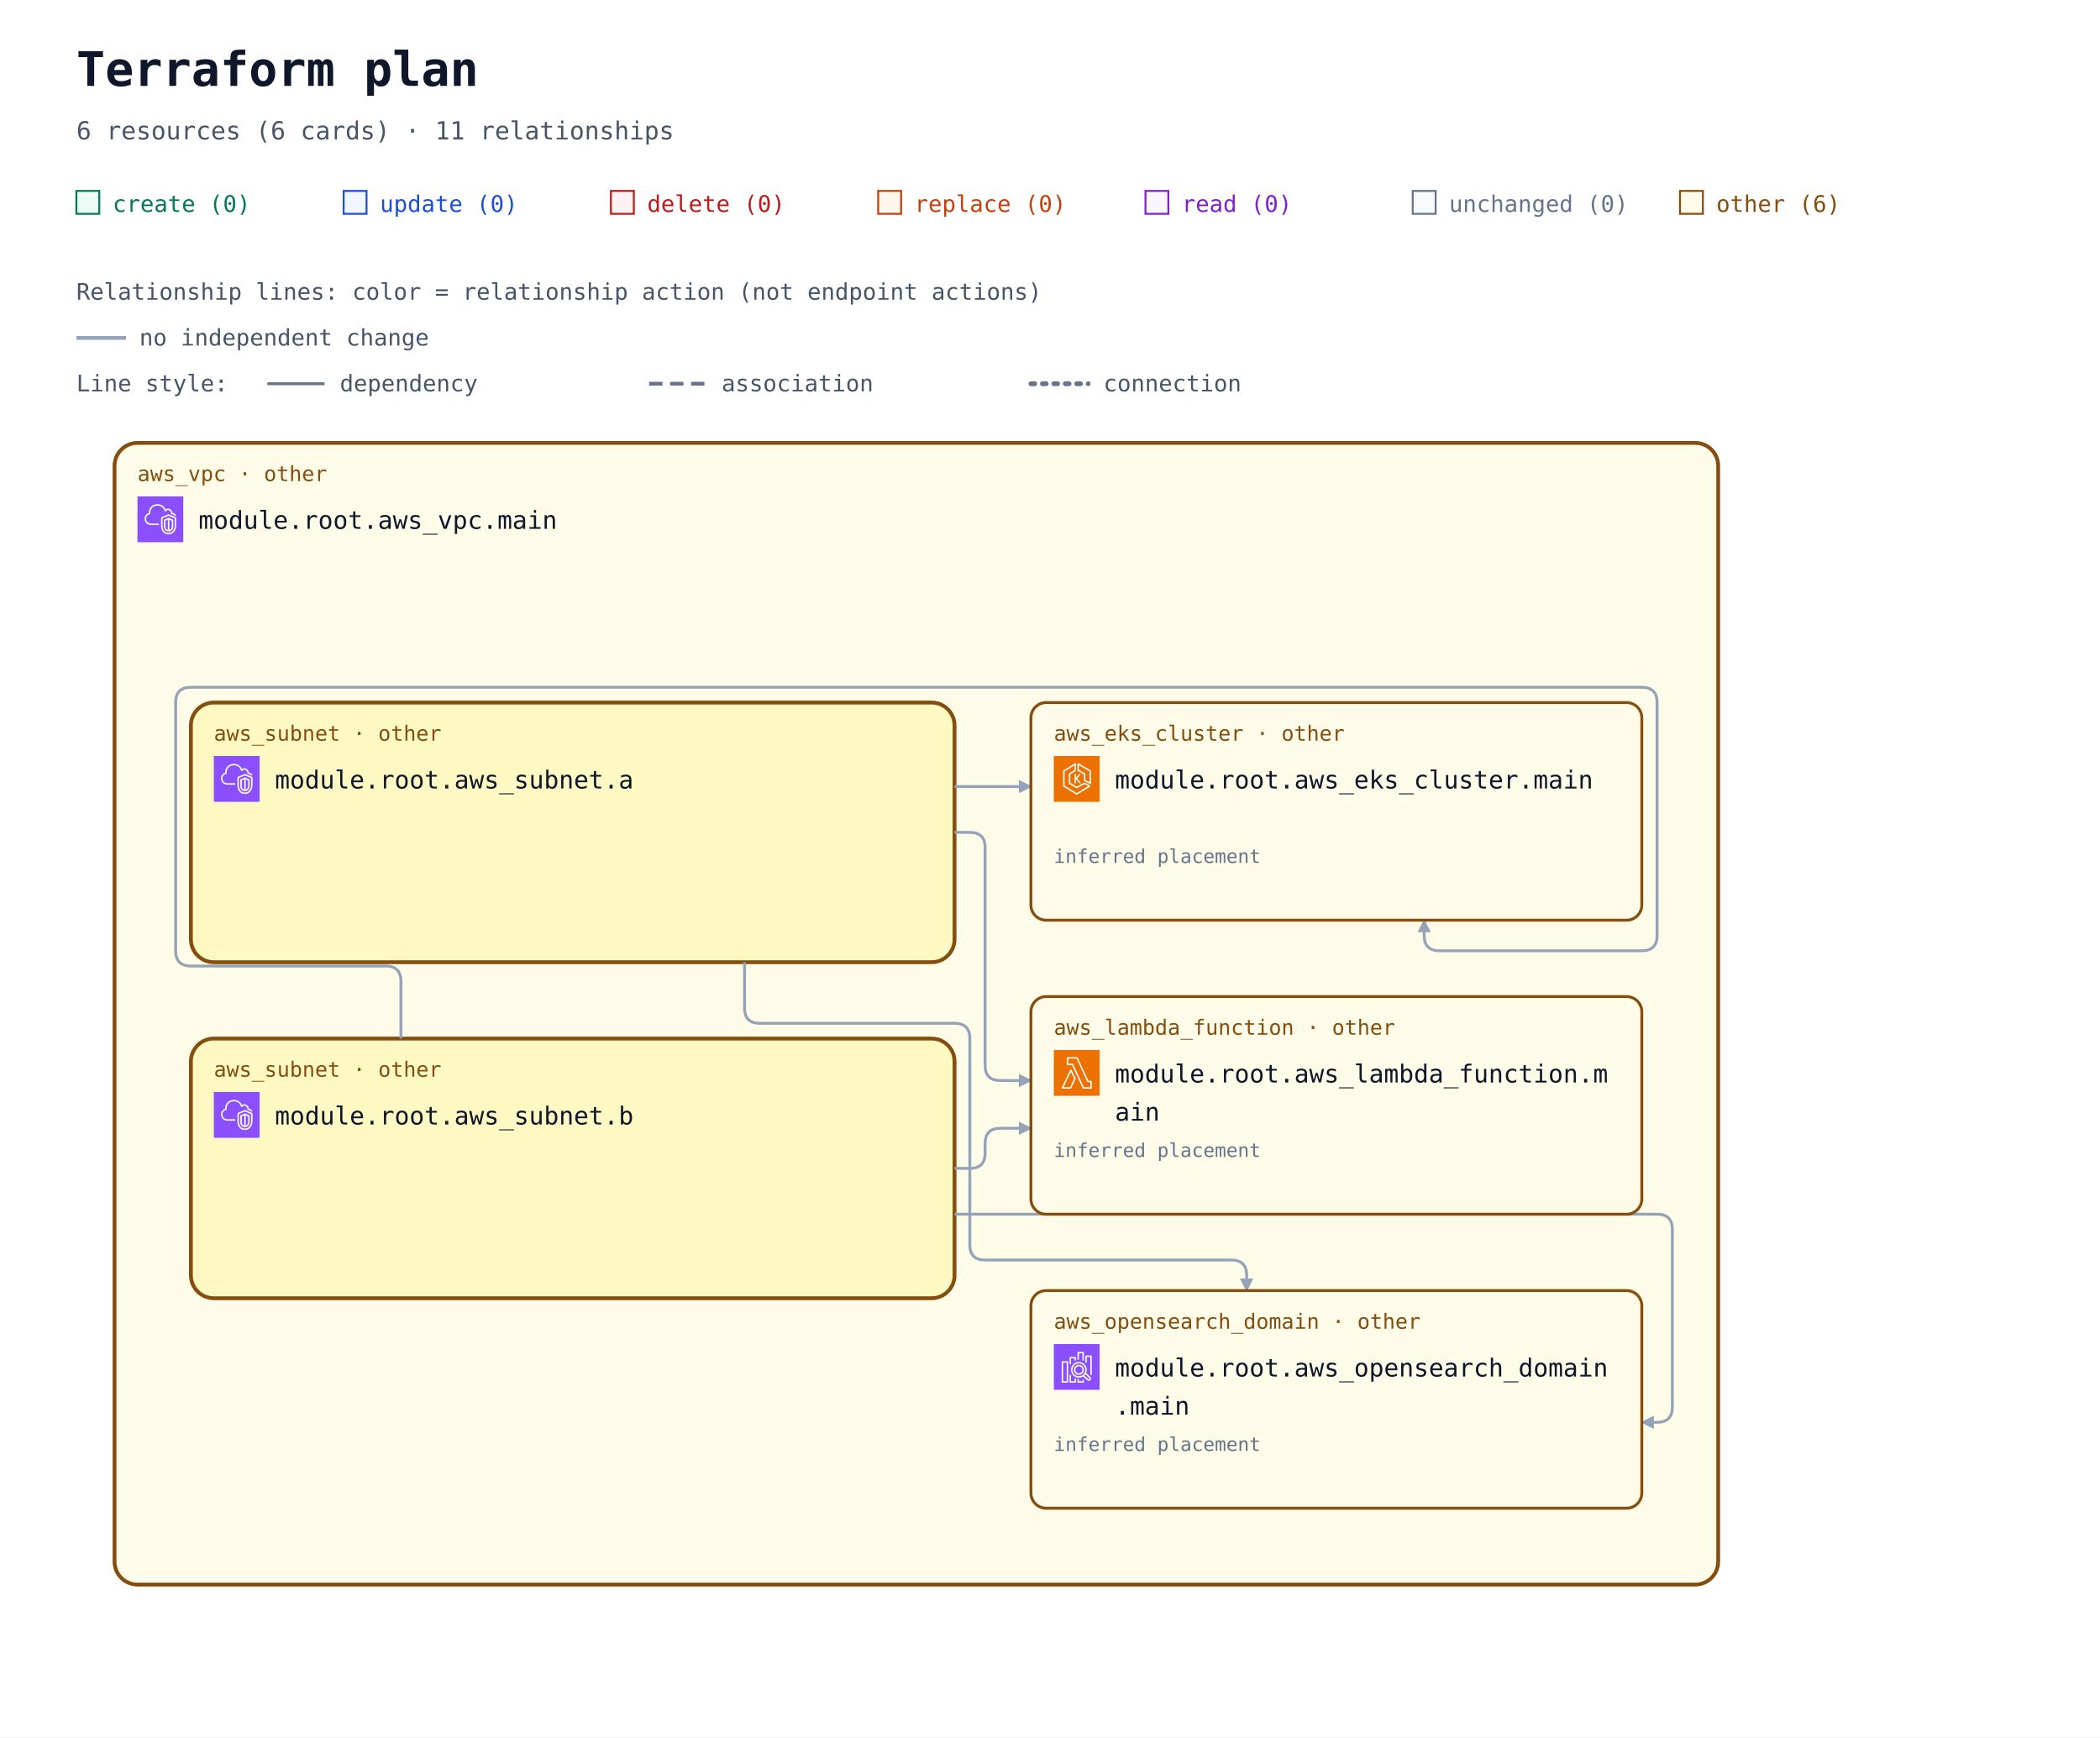
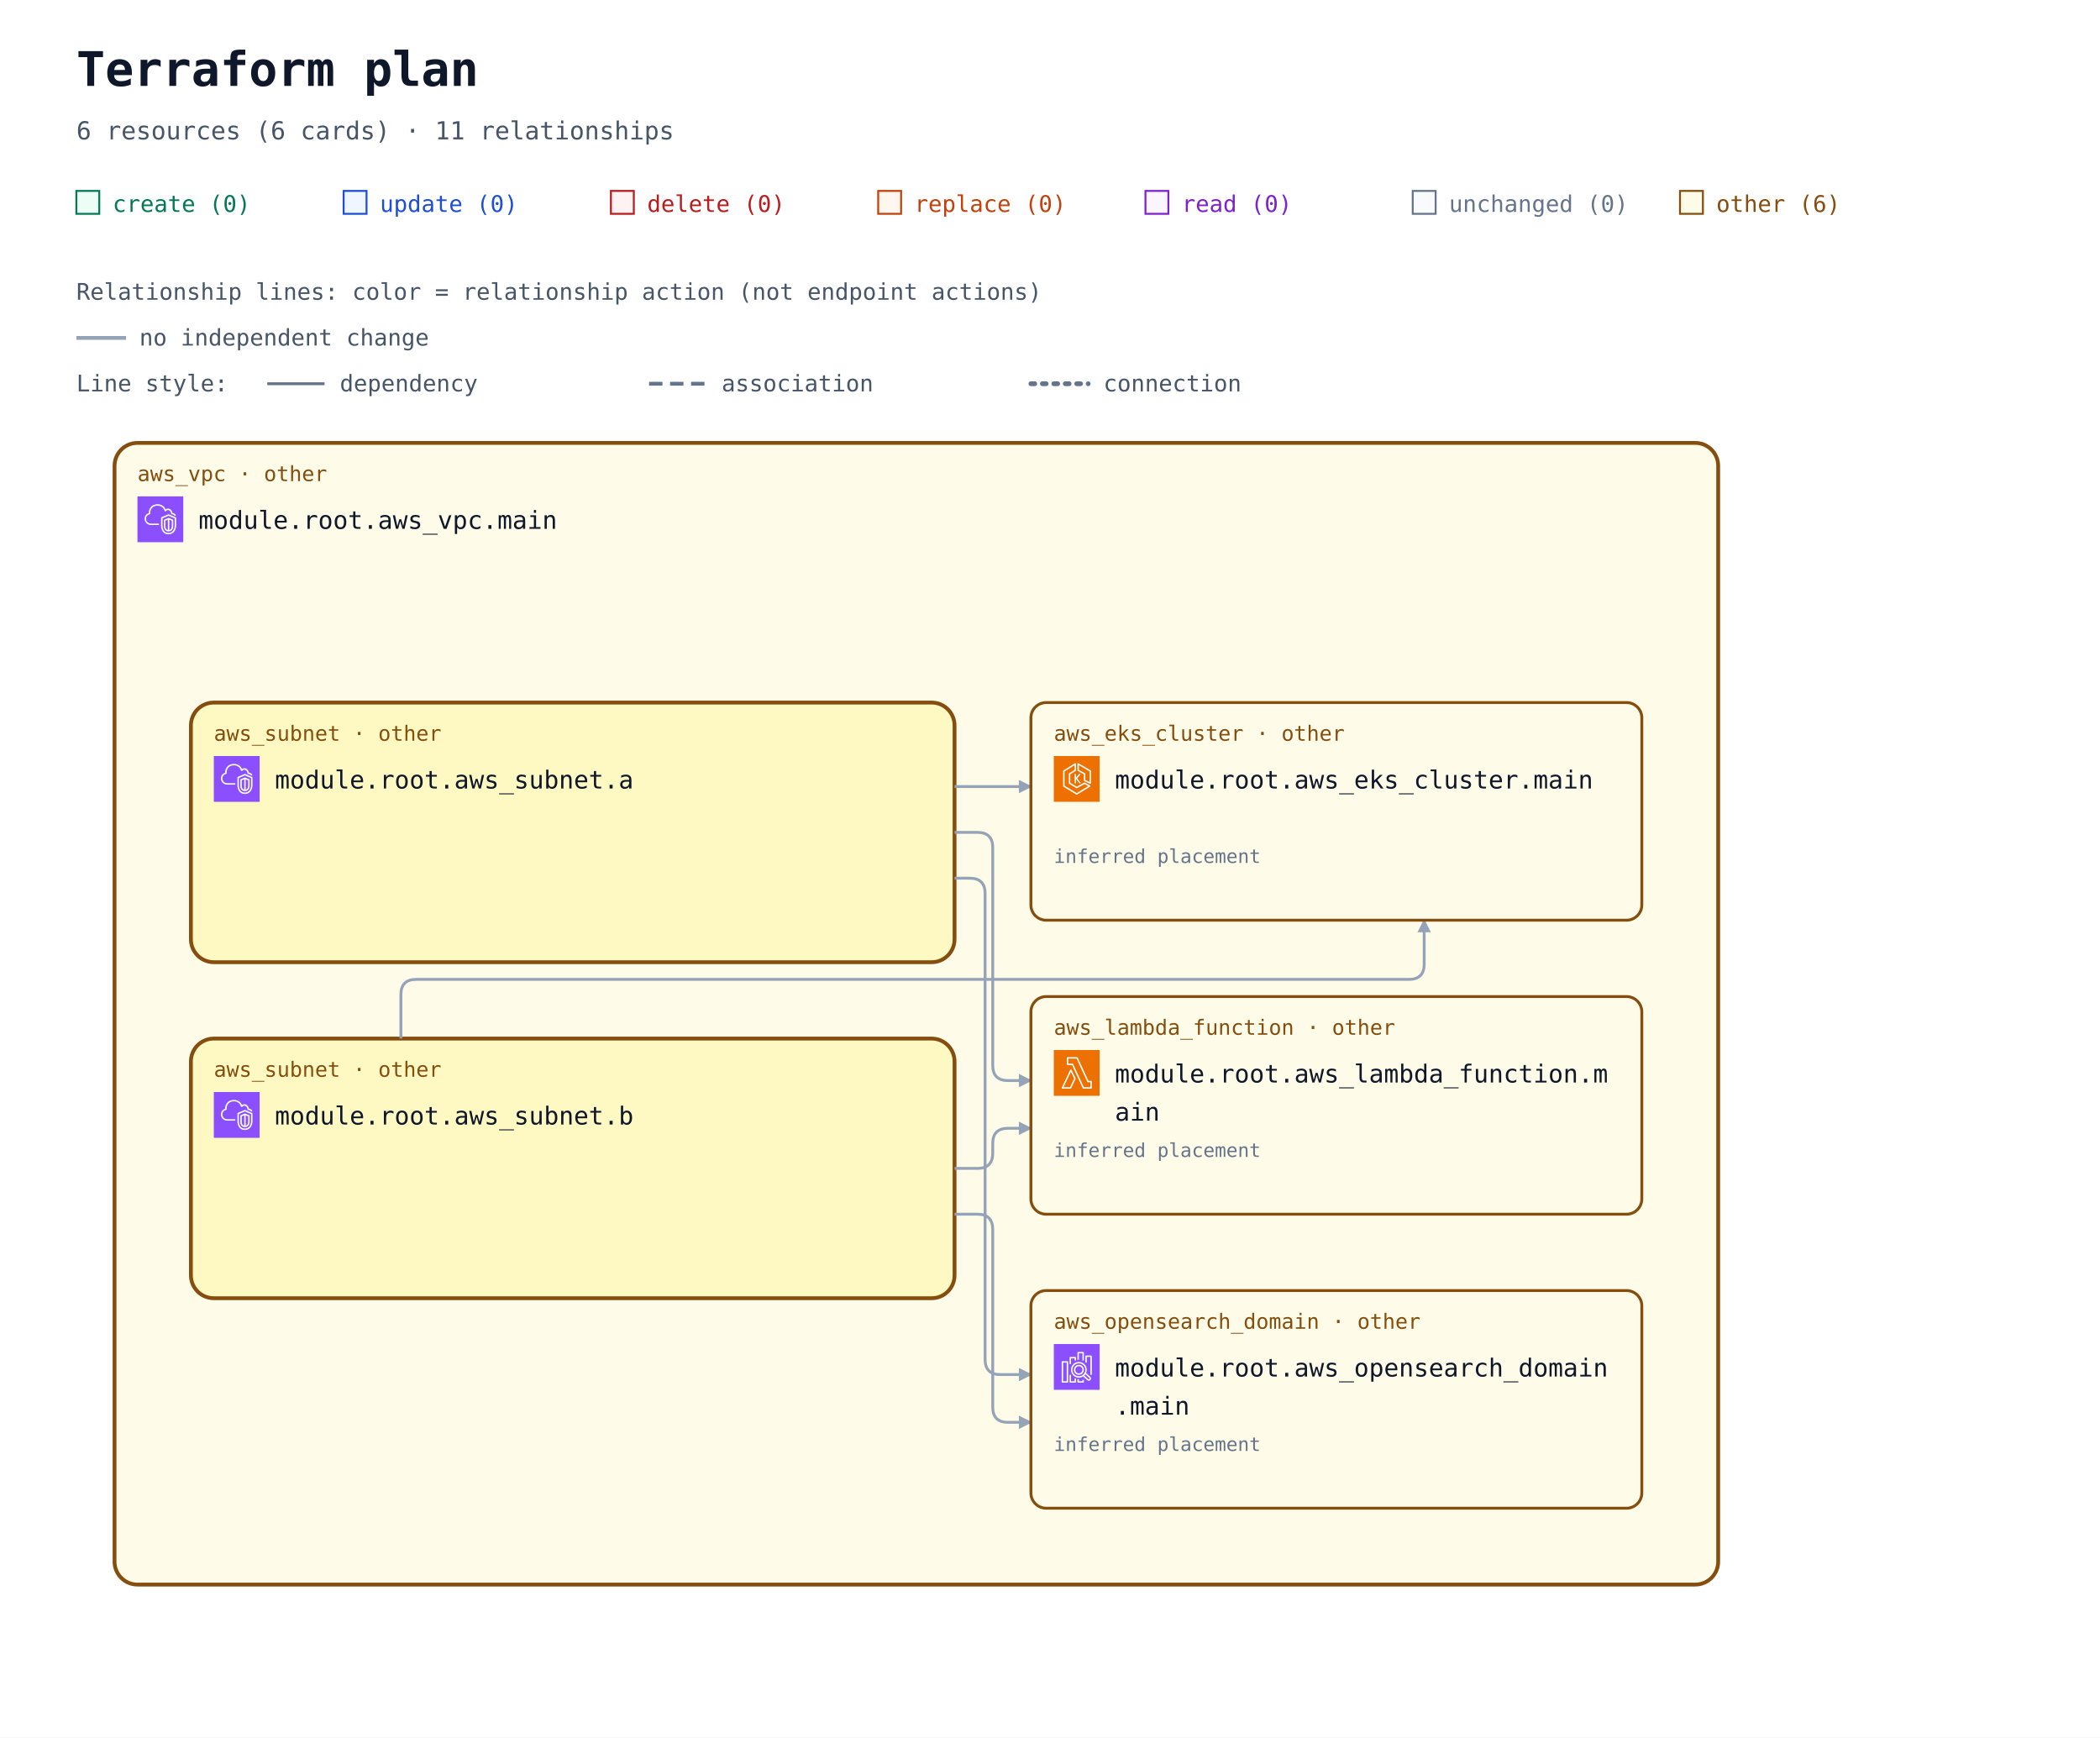
<svg xmlns="http://www.w3.org/2000/svg" width="1100" height="910" viewBox="0 0 1100 910" role="img" aria-labelledby="title description">
  <defs>
    <marker id="arrow" viewBox="0 0 10 10" refX="9" refY="5" markerWidth="7" markerHeight="7" markerUnits="userSpaceOnUse" orient="auto-start-reverse">
      <path d="M 0 0 L 10 5 L 0 10 z" fill="#94a3b8" />
    </marker>
    <symbol id="planorama-icon-aws-eks" viewBox="0 0 64 64">
      <g>
        <g id="planorama-icon-aws-eks-local-49636f6e2d4172636869746563747572652f34382f417263685f416d617a6f6e2d456c61737469632d4b756265726e657465732d536572766963655f3438" stroke="none" stroke-width="1" fill="none" fill-rule="evenodd">
          <g id="planorama-icon-aws-eks-local-49636f6e2d4172636869746563747572652d42472f34382f436f6d70757465" fill="#ED7100">
            <rect id="planorama-icon-aws-eks-local-52656374616e676c65" x="0" y="0" width="64" height="64" />
          </g>
          <path d="M37.708,25 L32.65,31.34 L37.967,38.021 L35.752,38.021 L31,32 L31,38 L29,38 L29,25 L31,25 L31,30.241 L35.463,25 L37.708,25 Z M50,36.382 L44,33.382 L44,25 C44,24.637 43.803,24.302 43.485,24.126 L35,19.412 L35,12.75 L50,21.572 L50,36.382 Z M51.507,20.138 L34.507,10.139 C34.199,9.958 33.815,9.955 33.504,10.133 C33.192,10.311 33,10.642 33,11.001 L33,20 C33,20.363 33.197,20.698 33.515,20.874 L42,25.588 L42,34 C42,34.379 42.214,34.725 42.553,34.895 L50.553,38.895 C50.694,38.965 50.847,39 51,39 C51.183,39 51.365,38.95 51.525,38.851 C51.82,38.668 52,38.347 52,38 L52,21 C52,20.646 51.812,20.318 51.507,20.138 L51.507,20.138 Z M32,51.828 L15,41.439 L15,21.554 L29,12.805 L29,19.446 L21.47,24.152 C21.178,24.335 21,24.655 21,25 L21,38 C21,38.351 21.185,38.677 21.485,38.857 L31.485,44.857 C31.789,45.04 32.167,45.048 32.479,44.878 L42.988,39.146 L48.035,42.029 L32,51.828 Z M50.496,41.132 L43.496,37.132 C43.194,36.959 42.825,36.956 42.521,37.122 L32.023,42.848 L23,37.434 L23,25.554 L30.53,20.848 C30.822,20.665 31,20.345 31,20 L31,11.001 C31,10.637 30.803,10.303 30.484,10.126 C30.168,9.949 29.778,9.96 29.47,10.153 L13.47,20.152 C13.178,20.335 13,20.655 13,21 L13,42 C13,42.348 13.182,42.671 13.479,42.854 L31.479,53.854 C31.639,53.951 31.819,54 32,54 C32.181,54 32.361,53.951 32.521,53.854 L50.521,42.854 C50.823,42.669 51.005,42.339 51,41.985 C50.995,41.632 50.803,41.307 50.496,41.132 L50.496,41.132 Z" id="planorama-icon-aws-eks-local-416d617a6f6e2d456c61737469632d4b756265726e657465732d536572766963655f49636f6e5f34385f5371756964" fill="#FFFFFF" />
        </g>
      </g>
    </symbol>
    <symbol id="planorama-icon-aws-lambda" viewBox="0 0 64 64">
      <g>
        <g id="planorama-icon-aws-lambda-local-49636f6e2d4172636869746563747572652f34382f417263685f4157532d4c616d6264615f3438" stroke="none" stroke-width="1" fill="none" fill-rule="evenodd">
          <g id="planorama-icon-aws-lambda-local-49636f6e2d4172636869746563747572652d42472f34382f436f6d70757465" fill="#ED7100">
            <rect id="planorama-icon-aws-lambda-local-52656374616e676c65" x="0" y="0" width="64" height="64" />
          </g>
          <path d="M22.679,52 L13.574,52 L23.838,30.41 L28.4,39.861 L22.679,52 Z M24.727,27.667 C24.561,27.321 24.212,27.103 23.831,27.103 L23.828,27.103 C23.445,27.104 23.097,27.325 22.932,27.672 L11.097,52.569 C10.95,52.879 10.971,53.243 11.154,53.534 C11.335,53.824 11.654,54 11.996,54 L23.31,54 C23.695,54 24.045,53.777 24.21,53.428 L30.404,40.284 C30.533,40.01 30.532,39.692 30.399,39.42 L24.727,27.667 Z M51.008,52 L41.986,52 L26.955,19.578 C26.791,19.226 26.439,19 26.052,19 L20.128,19 L20.135,12 L31.815,12 L46.775,44.42 C46.938,44.774 47.291,45 47.679,45 L51.008,45 L51.008,52 Z M52.004,43 L48.314,43 L33.354,10.58 C33.191,10.226 32.838,10 32.451,10 L19.14,10 C18.591,10 18.145,10.447 18.144,10.999 L18.136,19.999 C18.136,20.265 18.241,20.519 18.427,20.707 C18.614,20.895 18.867,21 19.131,21 L25.417,21 L40.448,53.422 C40.611,53.774 40.963,54 41.35,54 L52.004,54 C52.555,54 53,53.552 53,53 L53,44 C53,43.448 52.555,43 52.004,43 L52.004,43 Z" id="planorama-icon-aws-lambda-local-4157532d4c616d6264615f49636f6e5f34385f5371756964" fill="#FFFFFF" />
        </g>
      </g>
    </symbol>
    <symbol id="planorama-icon-aws-search" viewBox="0 0 64 64">
      <g>
        <g id="planorama-icon-aws-search-local-49636f6e2d4172636869746563747572652f34382f417263685f416d617a6f6e2d4f70656e5365617263682d536572766963655f3438" stroke="none" stroke-width="1" fill="none" fill-rule="evenodd">
          <g id="planorama-icon-aws-search-local-49636f6e2d4172636869746563747572652d42472f34382f416e616c7974696373" fill="#8C4FFF">
            <rect id="planorama-icon-aws-search-local-52656374616e676c65" x="0" y="0" width="64" height="64" />
          </g>
          <path d="M35,41 C32.243,41 30,38.757 30,36 C30,33.243 32.243,31 35,31 C37.757,31 40,33.243 40,36 C40,38.757 37.757,41 35,41 L35,41 Z M35,29 C31.141,29 28,32.14 28,36 C28,39.86 31.141,43 35,43 C38.859,43 42,39.86 42,36 C42,32.14 38.859,29 35,29 L35,29 Z M49.71,48.919 C49.291,49.384 48.569,49.42 48.106,49.004 L42.543,43.985 C43.093,43.466 43.591,42.894 44.024,42.271 L49.625,47.316 C50.089,47.736 50.127,48.457 49.71,48.919 L49.71,48.919 Z M26,36 C26,31.038 30.037,27 35,27 C39.963,27 44,31.038 44,36 C44,40.962 39.963,45 35,45 C30.037,45 26,40.962 26,36 L26,36 Z M45.033,40.488 C45.649,39.116 46,37.6 46,36 C46,29.935 41.065,25 35,25 C28.935,25 24,29.935 24,36 C24,42.065 28.935,47 35,47 C37.191,47 39.23,46.349 40.947,45.24 L46.769,50.491 C47.366,51.027 48.116,51.292 48.863,51.292 C49.722,51.292 50.577,50.943 51.196,50.259 C52.349,48.975 52.246,46.99 50.965,45.832 L45.033,40.488 Z M53,17 L53,43 L51,43 L51,18 L46,18 L46,26 L44,26 L44,17 C44,16.448 44.447,16 45,16 L52,16 C52.553,16 53,16.448 53,17 L53,17 Z M40,50 L42,50 L42,53 C42,53.552 41.553,54 41,54 L34,54 C33.447,54 33,53.552 33,53 L33,49 L35,49 L35,52 L40,52 L40,50 Z M35,22 L33,22 L33,12 C33,11.448 33.447,11 34,11 L41,11 C41.553,11 42,11.448 42,12 L42,23 L40,23 L40,13 L35,13 L35,22 Z M29,48 L31,48 L31,53 C31,53.552 30.553,54 30,54 L23,54 C22.447,54 22,53.552 22,53 L22,43 L24,43 L24,52 L29,52 L29,48 Z M24,28 L22,28 L22,19 C22,18.448 22.447,18 23,18 L30,18 C30.553,18 31,18.448 31,19 L31,23 L29,23 L29,20 L24,20 L24,28 Z M13,52 L18,52 L18,26 L13,26 L13,52 Z M19,24 L12,24 C11.447,24 11,24.448 11,25 L11,53 C11,53.552 11.447,54 12,54 L19,54 C19.553,54 20,53.552 20,53 L20,25 C20,24.448 19.553,24 19,24 L19,24 Z" id="planorama-icon-aws-search-local-416d617a6f6e2d4f70656e5365617263682d536572766963655f49636f6e5f34385f5371756964" fill="#FFFFFF" />
        </g>
      </g>
    </symbol>
    <symbol id="planorama-icon-aws-vpc" viewBox="0 0 64 64">
      <g>
        <g id="planorama-icon-aws-vpc-local-49636f6e2d4172636869746563747572652f34382f417263685f416d617a6f6e2d5669727475616c2d507269766174652d436c6f75645f3438" stroke="none" stroke-width="1" fill="none" fill-rule="evenodd">
          <g id="planorama-icon-aws-vpc-local-49636f6e2d4172636869746563747572652d42472f34382f4e6574776f726b696e672d436f6e74656e742d44656c6976657279" fill="#8C4FFF">
            <rect id="planorama-icon-aws-vpc-local-52656374616e676c65" x="0" y="0" width="64" height="64" />
          </g>
          <path d="M48,33.977 L44.499,32.508 L44.499,46.878 C47.906,46.147 47.998,42.181 48,41.995 L48,33.977 Z M42.499,46.923 L42.499,32.508 L39,33.977 L39,42.004 C39.008,42.466 39.183,46.339 42.499,46.923 L42.499,46.923 Z M43.112,30.082 C43.358,29.977 43.638,29.978 43.886,30.081 L49.387,32.39 C49.759,32.546 50,32.909 50,33.312 L50,42.004 C49.978,44.431 48.562,49.004 43.37,49.004 C38.393,49.004 37.026,44.432 37,42.015 L37,33.312 C37,32.909 37.241,32.546 37.613,32.39 L43.112,30.082 Z M52,30.792 L43.492,27.092 L35,30.668 L35,41.025 C34.999,41.09 34.963,46.009 37.807,48.894 C39.187,50.294 41.059,51.004 43.37,51.004 C51.808,51.004 51.996,41.425 52,41.018 L52,30.792 Z M54,30.136 L54,41.025 C53.973,45.173 51.716,53.004 43.37,53.004 C40.498,53.004 38.145,52.09 36.373,50.288 C32.941,46.797 32.996,41.243 33,41.008 L33,30.004 C33,29.602 33.241,29.238 33.612,29.082 L43.111,25.082 C43.363,24.976 43.647,24.978 43.897,25.087 L53.398,29.219 C53.764,29.378 54,29.738 54,30.136 L54,30.136 Z M19,38.004 L30,38.004 L30,40.004 L19,40.004 C14.216,40.004 10.271,36.483 10.02,31.988 C10.002,31.813 10,31.599 10,31.385 C10,26.086 13.654,24.038 15.919,23.278 C15.902,23.063 15.891,22.843 15.891,22.626 C15.891,18.039 18.658,13.701 22.621,12.079 C27.58,10.049 33.235,10.937 36.695,14.285 C37.718,15.282 38.604,16.596 39.343,18.206 C40.299,17.422 41.392,17.004 42.523,17.004 C45.234,17.004 48.281,19.296 48.9,23.062 C51.069,23.344 52.936,24.639 53.896,26.582 L52.104,27.469 C51.34,25.925 49.806,25.004 48,25.004 C47.471,25.004 47.033,24.591 47.002,24.063 C46.807,20.762 44.275,19.004 42.523,19.004 C41.55,19.004 40.582,19.574 39.797,20.608 C39.575,20.899 39.215,21.048 38.852,20.993 C38.49,20.938 38.187,20.691 38.062,20.348 C37.327,18.346 36.398,16.789 35.302,15.72 C32.406,12.917 27.615,12.196 23.379,13.93 C19.775,15.405 17.891,19.421 17.891,22.626 C17.891,23.026 17.947,23.503 17.993,23.886 C18.053,24.386 17.73,24.853 17.24,24.975 C15.283,25.459 12,26.937 12,31.385 C12,31.535 11.998,31.685 12.013,31.836 C12.209,35.312 15.276,38.004 19,38.004 L19,38.004 Z" id="planorama-icon-aws-vpc-local-416d617a6f6e2d5669727475616c2d507269766174652d436c6f75645f49636f6e5f34385f5371756964" fill="#FFFFFF" />
        </g>
      </g>
    </symbol>
  </defs>
  <rect width="100%" height="100%" fill="#ffffff" />
  <g font-family="ui-monospace, SFMono-Regular, Consolas, monospace">
    <text x="40" y="45" font-size="25" font-weight="700" fill="#0f172a">Terraform plan</text>
    <text x="40" y="73" font-size="13" fill="#475569">6 resources (6 cards) · 11 relationships</text>
    <rect x="40" y="100" width="12" height="12" fill="#ecfdf5" stroke="#047857" />
    <text x="59" y="111" font-size="12" fill="#047857">create (0)</text>
    <rect x="180" y="100" width="12" height="12" fill="#eff6ff" stroke="#1d4ed8" />
    <text x="199" y="111" font-size="12" fill="#1d4ed8">update (0)</text>
    <rect x="320" y="100" width="12" height="12" fill="#fef2f2" stroke="#b91c1c" />
    <text x="339" y="111" font-size="12" fill="#b91c1c">delete (0)</text>
    <rect x="460" y="100" width="12" height="12" fill="#fff7ed" stroke="#c2410c" />
    <text x="479" y="111" font-size="12" fill="#c2410c">replace (0)</text>
    <rect x="600" y="100" width="12" height="12" fill="#faf5ff" stroke="#7e22ce" />
    <text x="619" y="111" font-size="12" fill="#7e22ce">read (0)</text>
    <rect x="740" y="100" width="12" height="12" fill="#f8fafc" stroke="#64748b" />
    <text x="759" y="111" font-size="12" fill="#64748b">unchanged (0)</text>
    <rect x="880" y="100" width="12" height="12" fill="#fefce8" stroke="#854d0e" />
    <text x="899" y="111" font-size="12" fill="#854d0e">other (6)</text>
    <g id="relationship-legend" font-size="12" fill="#475569">
      <text x="40" y="157">Relationship lines: color = relationship action (not endpoint actions)</text>
      <path d="M 40 177 H 66" stroke="#94a3b8" stroke-width="2" />
      <text x="73" y="181">no independent change</text>
      <text x="40" y="205">Line style:</text>
      <path d="M 140 201 H 170" stroke="#64748b" stroke-width="1.5" />
      <text x="178" y="205">dependency</text>
      <path d="M 340 201 H 370" stroke="#64748b" stroke-width="2" stroke-dasharray="7 4" />
      <text x="378" y="205">association</text>
      <path d="M 540 201 H 570" stroke="#64748b" stroke-width="2.5" stroke-dasharray="2 4" stroke-linecap="round" />
      <text x="578" y="205">connection</text>
    </g>
    <g transform="translate(0 72)">
      <g data-container="resource-6177735f7670632e6d61696e-current">
        <rect x="60" y="160" width="840" height="598" rx="12" fill="#fefce8" stroke="#854d0e" stroke-width="2" data-mode="managed" />
      </g>
      <g data-container="resource-6177735f7375626e65742e61-current">
        <rect x="100" y="296" width="400" height="136" rx="12" fill="#fef9c3" stroke="#854d0e" stroke-width="2" data-mode="managed" />
      </g>
      <g data-container="resource-6177735f7375626e65742e62-current">
        <rect x="100" y="472" width="400" height="136" rx="12" fill="#fef9c3" stroke="#854d0e" stroke-width="2" data-mode="managed" />
      </g>
      <path d="M 500 340 L 540 340 " data-edge-kind="dependency" data-source="resource-6177735f7375626e65742e61-current" data-target="resource-6177735f656b735f636c75737465722e6d61696e-current" fill="none" stroke="#94a3b8" stroke-width="1.5" stroke-linejoin="round" marker-end="url(#arrow)" />
-       <path d="M 500 364 L 508 364 Q 516 364 516 372 L 516 486 Q 516 494 524 494 L 540 494 " data-edge-kind="dependency" data-source="resource-6177735f7375626e65742e61-current" data-target="resource-6177735f6c616d6264615f66756e6374696f6e2e6d61696e-current" fill="none" stroke="#94a3b8" stroke-width="1.5" stroke-linejoin="round" marker-end="url(#arrow)" />
-       <path d="M 390 432 L 390 456 Q 390 464 398 464 L 500 464 Q 508 464 508 472 L 508 580 Q 508 588 516 588 L 645 588 Q 653 588 653 596 L 653 604 " data-edge-kind="dependency" data-source="resource-6177735f7375626e65742e61-current" data-target="resource-6177735f6f70656e7365617263685f646f6d61696e2e6d61696e-current" fill="none" stroke="#94a3b8" stroke-width="1.5" stroke-linejoin="round" marker-end="url(#arrow)" />
-       <path d="M 210 472 L 210 442 Q 210 434 202 434 L 100 434 Q 92 434 92 426 L 92 296 Q 92 288 100 288 L 860 288 Q 868 288 868 296 L 868 418 Q 868 426 860 426 L 754 426 Q 746 426 746 418 L 746 410 " data-edge-kind="dependency" data-source="resource-6177735f7375626e65742e62-current" data-target="resource-6177735f656b735f636c75737465722e6d61696e-current" fill="none" stroke="#94a3b8" stroke-width="1.5" stroke-linejoin="round" marker-end="url(#arrow)" />
-       <path d="M 500 540 L 508 540 Q 516 540 516 532 L 516 527 Q 516 519 524 519 L 540 519 " data-edge-kind="dependency" data-source="resource-6177735f7375626e65742e62-current" data-target="resource-6177735f6c616d6264615f66756e6374696f6e2e6d61696e-current" fill="none" stroke="#94a3b8" stroke-width="1.5" stroke-linejoin="round" marker-end="url(#arrow)" />
-       <path d="M 500 564 L 868 564 Q 876 564 876 572 L 876 665 Q 876 673 868 673 L 860 673 " data-edge-kind="dependency" data-source="resource-6177735f7375626e65742e62-current" data-target="resource-6177735f6f70656e7365617263685f646f6d61696e2e6d61696e-current" fill="none" stroke="#94a3b8" stroke-width="1.5" stroke-linejoin="round" marker-end="url(#arrow)" />
+       <path d="M 500 364 L 512 364 Q 520 364 520 372 L 520 486 Q 520 494 528 494 L 540 494 " data-edge-kind="dependency" data-source="resource-6177735f7375626e65742e61-current" data-target="resource-6177735f6c616d6264615f66756e6374696f6e2e6d61696e-current" fill="none" stroke="#94a3b8" stroke-width="1.5" stroke-linejoin="round" marker-end="url(#arrow)" />
+       <path d="M 500 388 L 508 388 Q 516 388 516 396 L 516 640 Q 516 648 524 648 L 540 648 " data-edge-kind="dependency" data-source="resource-6177735f7375626e65742e61-current" data-target="resource-6177735f6f70656e7365617263685f646f6d61696e2e6d61696e-current" fill="none" stroke="#94a3b8" stroke-width="1.5" stroke-linejoin="round" marker-end="url(#arrow)" />
+       <path d="M 210 472 L 210 449 Q 210 441 218 441 L 738 441 Q 746 441 746 433 L 746 410 " data-edge-kind="dependency" data-source="resource-6177735f7375626e65742e62-current" data-target="resource-6177735f656b735f636c75737465722e6d61696e-current" fill="none" stroke="#94a3b8" stroke-width="1.5" stroke-linejoin="round" marker-end="url(#arrow)" />
+       <path d="M 500 540 L 512 540 Q 520 540 520 532 L 520 527 Q 520 519 528 519 L 540 519 " data-edge-kind="dependency" data-source="resource-6177735f7375626e65742e62-current" data-target="resource-6177735f6c616d6264615f66756e6374696f6e2e6d61696e-current" fill="none" stroke="#94a3b8" stroke-width="1.5" stroke-linejoin="round" marker-end="url(#arrow)" />
+       <path d="M 500 564 L 512 564 Q 520 564 520 572 L 520 665 Q 520 673 528 673 L 540 673 " data-edge-kind="dependency" data-source="resource-6177735f7375626e65742e62-current" data-target="resource-6177735f6f70656e7365617263685f646f6d61696e2e6d61696e-current" fill="none" stroke="#94a3b8" stroke-width="1.5" stroke-linejoin="round" marker-end="url(#arrow)" />
      <g data-edge-kind="containment" data-source="resource-6177735f7670632e6d61696e-current" data-target="resource-6177735f7375626e65742e61-current" />
      <g data-edge-kind="containment" data-source="resource-6177735f7670632e6d61696e-current" data-target="resource-6177735f7375626e65742e62-current" />
      <g data-edge-kind="containment" data-source="resource-6177735f7670632e6d61696e-current" data-target="resource-6177735f656b735f636c75737465722e6d61696e-current" />
      <g data-edge-kind="containment" data-source="resource-6177735f7670632e6d61696e-current" data-target="resource-6177735f6c616d6264615f66756e6374696f6e2e6d61696e-current" />
      <g data-edge-kind="containment" data-source="resource-6177735f7670632e6d61696e-current" data-target="resource-6177735f6f70656e7365617263685f646f6d61696e2e6d61696e-current" />
      <g id="resource-6177735f656b735f636c75737465722e6d61696e-current" data-architecture-id="terraform:6177735f656b735f636c75737465722e6d61696e-current" data-qualified-address="module.root.aws_eks_cluster.main" data-terraform-address="aws_eks_cluster.main">
        <rect x="540" y="296" width="320" height="114" rx="8" fill="#fefce8" stroke="#854d0e" stroke-width="1.5" data-mode="managed" />
        <text x="552" y="316" font-size="11" fill="#854d0e">aws_eks_cluster · other</text>
        <use href="#planorama-icon-aws-eks" x="552" y="324" width="24" height="24" aria-hidden="true" />
        <text x="584" y="341" font-size="13" fill="#0f172a">module.root.aws_eks_cluster.main</text>
        <text x="552" y="398" font-size="10" fill="#64748b" data-role="controller" />
        <text x="552" y="380" font-size="10" fill="#64748b" data-placement="inferred">inferred placement</text>
      </g>
      <g id="resource-6177735f6c616d6264615f66756e6374696f6e2e6d61696e-current" data-architecture-id="terraform:6177735f6c616d6264615f66756e6374696f6e2e6d61696e-current" data-qualified-address="module.root.aws_lambda_function.main" data-terraform-address="aws_lambda_function.main">
        <rect x="540" y="450" width="320" height="114" rx="8" fill="#fefce8" stroke="#854d0e" stroke-width="1.5" data-mode="managed" />
        <text x="552" y="470" font-size="11" fill="#854d0e">aws_lambda_function · other</text>
        <use href="#planorama-icon-aws-lambda" x="552" y="478" width="24" height="24" aria-hidden="true" />
        <text x="584" y="495" font-size="13" fill="#0f172a">module.root.aws_lambda_function.m</text>
        <text x="584" y="515" font-size="13" fill="#0f172a">ain</text>
        <text x="552" y="552" font-size="10" fill="#64748b" />
        <text x="552" y="534" font-size="10" fill="#64748b" data-placement="inferred">inferred placement</text>
      </g>
      <g id="resource-6177735f6f70656e7365617263685f646f6d61696e2e6d61696e-current" data-architecture-id="terraform:6177735f6f70656e7365617263685f646f6d61696e2e6d61696e-current" data-qualified-address="module.root.aws_opensearch_domain.main" data-terraform-address="aws_opensearch_domain.main">
        <rect x="540" y="604" width="320" height="114" rx="8" fill="#fefce8" stroke="#854d0e" stroke-width="1.5" data-mode="managed" />
        <text x="552" y="624" font-size="11" fill="#854d0e">aws_opensearch_domain · other</text>
        <use href="#planorama-icon-aws-search" x="552" y="632" width="24" height="24" aria-hidden="true" />
        <text x="584" y="649" font-size="13" fill="#0f172a">module.root.aws_opensearch_domain</text>
        <text x="584" y="669" font-size="13" fill="#0f172a">.main</text>
        <text x="552" y="706" font-size="10" fill="#64748b" />
        <text x="552" y="688" font-size="10" fill="#64748b" data-placement="inferred">inferred placement</text>
      </g>
      <g id="resource-6177735f7375626e65742e61-current" data-architecture-id="terraform:6177735f7375626e65742e61-current" data-qualified-address="module.root.aws_subnet.a" data-terraform-address="aws_subnet.a">
        <text x="112" y="316" font-size="11" fill="#854d0e">aws_subnet · other</text>
        <use href="#planorama-icon-aws-vpc" x="112" y="324" width="24" height="24" aria-hidden="true" />
        <text x="144" y="341" font-size="13" fill="#0f172a">module.root.aws_subnet.a</text>
        <text x="112" y="380" font-size="10" fill="#64748b" />
      </g>
      <g id="resource-6177735f7375626e65742e62-current" data-architecture-id="terraform:6177735f7375626e65742e62-current" data-qualified-address="module.root.aws_subnet.b" data-terraform-address="aws_subnet.b">
        <text x="112" y="492" font-size="11" fill="#854d0e">aws_subnet · other</text>
        <use href="#planorama-icon-aws-vpc" x="112" y="500" width="24" height="24" aria-hidden="true" />
        <text x="144" y="517" font-size="13" fill="#0f172a">module.root.aws_subnet.b</text>
        <text x="112" y="556" font-size="10" fill="#64748b" />
      </g>
      <g id="resource-6177735f7670632e6d61696e-current" data-architecture-id="terraform:6177735f7670632e6d61696e-current" data-qualified-address="module.root.aws_vpc.main" data-terraform-address="aws_vpc.main">
        <text x="72" y="180" font-size="11" fill="#854d0e">aws_vpc · other</text>
        <use href="#planorama-icon-aws-vpc" x="72" y="188" width="24" height="24" aria-hidden="true" />
        <text x="104" y="205" font-size="13" fill="#0f172a">module.root.aws_vpc.main</text>
        <text x="72" y="244" font-size="10" fill="#64748b" />
      </g>
    </g>
  </g>
</svg>
